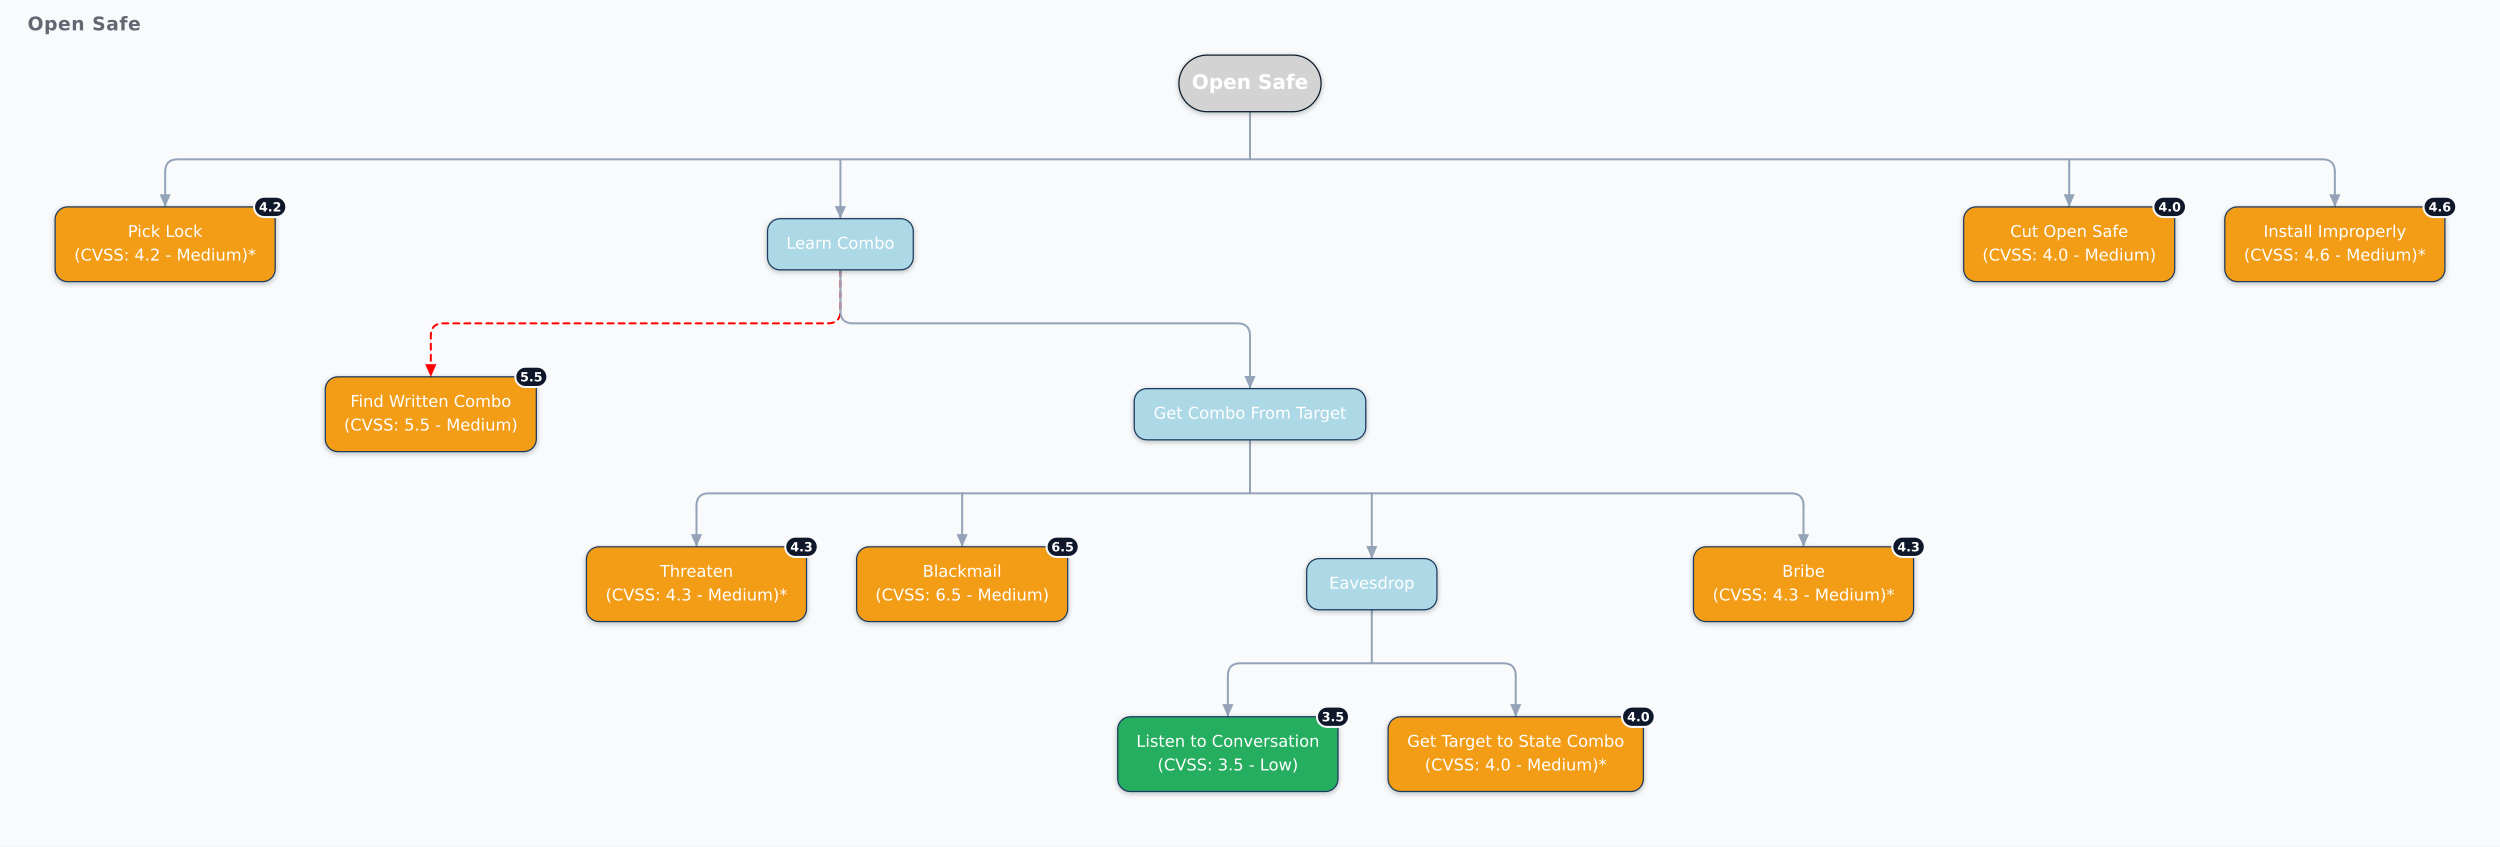
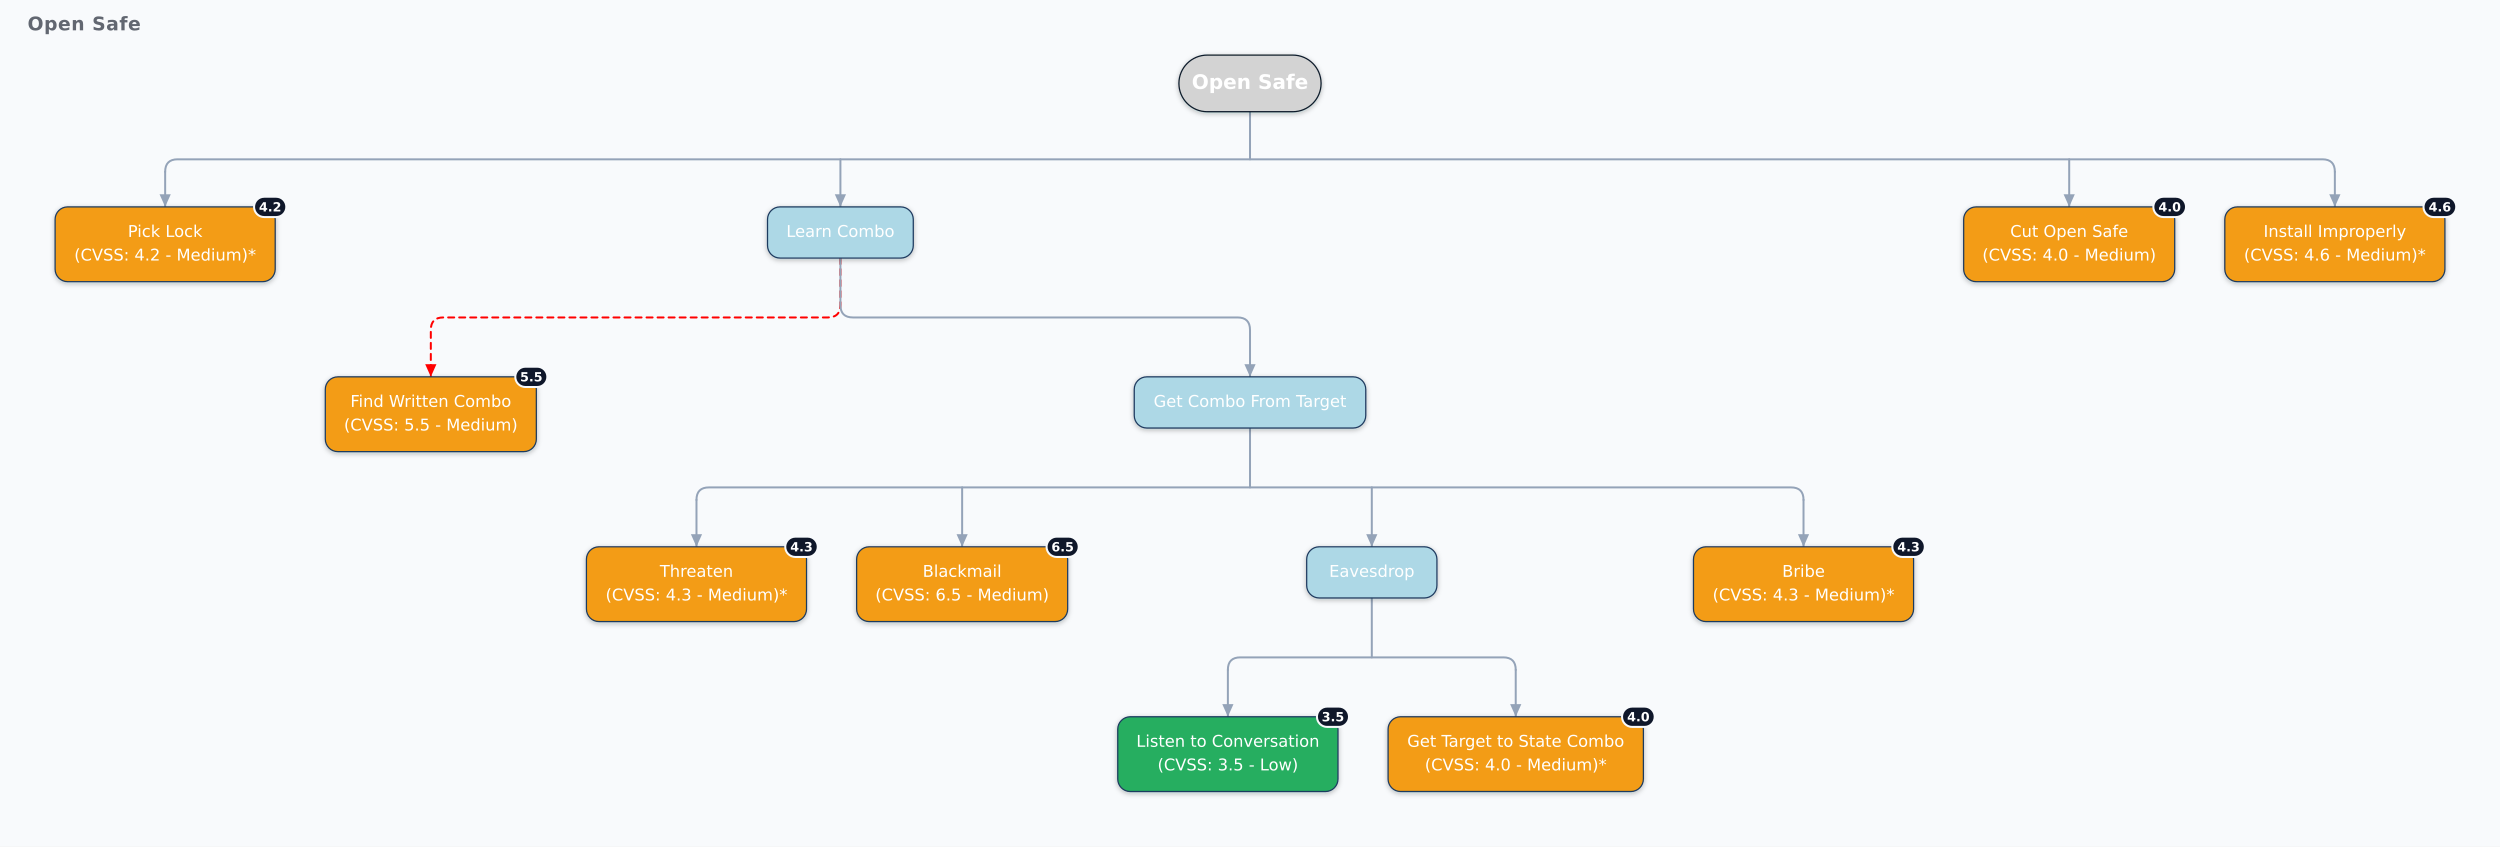
<svg xmlns="http://www.w3.org/2000/svg" width="1996.15" height="676" viewBox="-44 -44 1996.15 676" preserveAspectRatio="xMidYMid meet" class="usv-svg usv-attacktrees" data-usv-engine="svg" data-usv-module="attacktrees" data-usv-theme="sv_default">
  <defs>
    <filter id="usv-shadow-0" x="-20%" y="-20%" width="140%" height="140%">
      <feDropShadow dx="0" dy="1.2" stdDeviation="2.2" flood-color="#0f172a" flood-opacity="0.28" />
    </filter>
    <marker id="usv-arrow-1" viewBox="0 0 10 10" refX="9" refY="5" markerWidth="7" markerHeight="7" orient="auto-start-reverse">
      <path d="M 0 1 L 9 5 L 0 9 z" fill="#94a3b8" />
    </marker>
    <marker id="usv-arrow-2" viewBox="0 0 10 10" refX="9" refY="5" markerWidth="7" markerHeight="7" orient="auto-start-reverse">
      <path d="M 0 1 L 9 5 L 0 9 z" fill="red" />
    </marker>
  </defs>
  <style type="text/css">
.usv-attacktrees text { font-family: DejaVu Sans; }
.usv-attacktrees .usv-node:hover rect, .usv-attacktrees .usv-node:hover polygon { stroke-width: 2.2; }
</style>
  <rect x="-44" y="-44" width="1996.15" height="676" rx="0" fill="#f8fafc" stroke="none" stroke-width="0" />
  <g class="usv-rail" data-from="Open Safe">
    <path d="M 87.87 93.2 Q 87.87 83.2 97.87 83.2 L 1810.29 83.2 Q 1820.29 83.2 1820.29 93.2" fill="none" stroke="#94a3b8" stroke-width="1.6" stroke-linecap="round" />
    <path d="M 954.08 45.2 L 954.08 83.2" fill="none" stroke="#94a3b8" stroke-width="1.6" stroke-linecap="round" />
  </g>
  <g class="usv-edge usv-edge--tree" data-from="Open Safe" data-to="Pick Lock">
    <path d="M 87.87 93.2 L 87.87 121.2" fill="none" stroke="#94a3b8" stroke-width="1.6" stroke-linecap="round" marker-end="url(#usv-arrow-1)" />
  </g>
  <g class="usv-edge usv-edge--tree" data-from="Open Safe" data-to="Learn Combo">
-     <path d="M 627.03 83.2 L 627.03 130.62" fill="none" stroke="#94a3b8" stroke-width="1.6" stroke-linecap="round" marker-end="url(#usv-arrow-1)" />
+     <path d="M 627.03 83.2 L 627.03 121.2" fill="none" stroke="#94a3b8" stroke-width="1.6" stroke-linecap="round" marker-end="url(#usv-arrow-1)" />
  </g>
  <g class="usv-edge usv-edge--tree" data-from="Open Safe" data-to="Cut Open Safe">
    <path d="M 1608.17 83.2 L 1608.17 121.2" fill="none" stroke="#94a3b8" stroke-width="1.6" stroke-linecap="round" marker-end="url(#usv-arrow-1)" />
  </g>
  <g class="usv-edge usv-edge--tree" data-from="Open Safe" data-to="Install Improperly">
    <path d="M 1820.29 93.2 L 1820.29 121.2" fill="none" stroke="#94a3b8" stroke-width="1.6" stroke-linecap="round" marker-end="url(#usv-arrow-1)" />
  </g>
  <g class="usv-edge usv-edge--tree" data-from="Learn Combo" data-to="Find Written Combo">
-     <path d="M 627.03 171.48 L 627.03 204.19 Q 627.03 214.19 617.03 214.19 L 309.99 214.19 Q 299.99 214.19 299.99 224.19 L 299.99 256.9" fill="none" stroke="red" stroke-width="1.6" stroke-linecap="round" stroke-dasharray="4.8 4" marker-end="url(#usv-arrow-2)" />
+     <path d="M 627.03 162.05 L 627.03 199.47 Q 627.03 209.47 617.03 209.47 L 309.99 209.47 Q 299.99 209.47 299.99 219.47 L 299.99 256.9" fill="none" stroke="red" stroke-width="1.6" stroke-linecap="round" stroke-dasharray="4.8 4" marker-end="url(#usv-arrow-2)" />
  </g>
  <g class="usv-edge usv-edge--tree" data-from="Learn Combo" data-to="Get Combo From Target">
-     <path d="M 627.03 171.48 L 627.03 204.19 Q 627.03 214.19 637.03 214.19 L 944.08 214.19 Q 954.08 214.19 954.08 224.19 L 954.08 266.32" fill="none" stroke="#94a3b8" stroke-width="1.6" stroke-linecap="round" marker-end="url(#usv-arrow-1)" />
+     <path d="M 627.03 162.05 L 627.03 199.47 Q 627.03 209.47 637.03 209.47 L 944.08 209.47 Q 954.08 209.47 954.08 219.47 L 954.08 256.9" fill="none" stroke="#94a3b8" stroke-width="1.6" stroke-linecap="round" marker-end="url(#usv-arrow-1)" />
  </g>
  <g class="usv-rail" data-from="Get Combo From Target">
-     <path d="M 512.11 359.89 Q 512.11 349.89 522.11 349.89 L 1386.04 349.89 Q 1396.04 349.89 1396.04 359.89" fill="none" stroke="#94a3b8" stroke-width="1.6" stroke-linecap="round" />
-     <path d="M 954.08 307.18 L 954.08 349.89" fill="none" stroke="#94a3b8" stroke-width="1.6" stroke-linecap="round" />
+     <path d="M 512.11 355.17 Q 512.11 345.17 522.11 345.17 L 1386.04 345.17 Q 1396.04 345.17 1396.04 355.17" fill="none" stroke="#94a3b8" stroke-width="1.6" stroke-linecap="round" />
+     <path d="M 954.08 297.75 L 954.08 345.17" fill="none" stroke="#94a3b8" stroke-width="1.6" stroke-linecap="round" />
  </g>
  <g class="usv-edge usv-edge--tree" data-from="Get Combo From Target" data-to="Threaten">
-     <path d="M 512.11 359.89 L 512.11 392.6" fill="none" stroke="#94a3b8" stroke-width="1.6" stroke-linecap="round" marker-end="url(#usv-arrow-1)" />
+     <path d="M 512.11 355.17 L 512.11 392.6" fill="none" stroke="#94a3b8" stroke-width="1.6" stroke-linecap="round" marker-end="url(#usv-arrow-1)" />
  </g>
  <g class="usv-edge usv-edge--tree" data-from="Get Combo From Target" data-to="Blackmail">
-     <path d="M 724.23 349.89 L 724.23 392.6" fill="none" stroke="#94a3b8" stroke-width="1.6" stroke-linecap="round" marker-end="url(#usv-arrow-1)" />
+     <path d="M 724.23 345.17 L 724.23 392.6" fill="none" stroke="#94a3b8" stroke-width="1.6" stroke-linecap="round" marker-end="url(#usv-arrow-1)" />
  </g>
  <g class="usv-edge usv-edge--tree" data-from="Get Combo From Target" data-to="Eavesdrop">
-     <path d="M 1051.33 349.89 L 1051.33 402.02" fill="none" stroke="#94a3b8" stroke-width="1.6" stroke-linecap="round" marker-end="url(#usv-arrow-1)" />
+     <path d="M 1051.33 345.17 L 1051.33 392.6" fill="none" stroke="#94a3b8" stroke-width="1.6" stroke-linecap="round" marker-end="url(#usv-arrow-1)" />
  </g>
  <g class="usv-edge usv-edge--tree" data-from="Get Combo From Target" data-to="Bribe">
-     <path d="M 1396.04 359.89 L 1396.04 392.6" fill="none" stroke="#94a3b8" stroke-width="1.6" stroke-linecap="round" marker-end="url(#usv-arrow-1)" />
+     <path d="M 1396.04 355.17 L 1396.04 392.6" fill="none" stroke="#94a3b8" stroke-width="1.6" stroke-linecap="round" marker-end="url(#usv-arrow-1)" />
  </g>
  <g class="usv-rail" data-from="Eavesdrop">
-     <path d="M 936.41 495.59 Q 936.41 485.59 946.41 485.59 L 1156.25 485.59 Q 1166.25 485.59 1166.25 495.59" fill="none" stroke="#94a3b8" stroke-width="1.6" stroke-linecap="round" />
-     <path d="M 1051.33 442.88 L 1051.33 485.59" fill="none" stroke="#94a3b8" stroke-width="1.6" stroke-linecap="round" />
+     <path d="M 936.41 490.88 Q 936.41 480.88 946.41 480.88 L 1156.25 480.88 Q 1166.25 480.88 1166.25 490.88" fill="none" stroke="#94a3b8" stroke-width="1.6" stroke-linecap="round" />
+     <path d="M 1051.33 433.45 L 1051.33 480.88" fill="none" stroke="#94a3b8" stroke-width="1.6" stroke-linecap="round" />
  </g>
  <g class="usv-edge usv-edge--tree" data-from="Eavesdrop" data-to="Listen to Conversation">
-     <path d="M 936.41 495.59 L 936.41 528.3" fill="none" stroke="#94a3b8" stroke-width="1.6" stroke-linecap="round" marker-end="url(#usv-arrow-1)" />
+     <path d="M 936.41 490.88 L 936.41 528.3" fill="none" stroke="#94a3b8" stroke-width="1.6" stroke-linecap="round" marker-end="url(#usv-arrow-1)" />
  </g>
  <g class="usv-edge usv-edge--tree" data-from="Eavesdrop" data-to="Get Target to State Combo">
-     <path d="M 1166.25 495.59 L 1166.25 528.3" fill="none" stroke="#94a3b8" stroke-width="1.6" stroke-linecap="round" marker-end="url(#usv-arrow-1)" />
+     <path d="M 1166.25 490.88 L 1166.25 528.3" fill="none" stroke="#94a3b8" stroke-width="1.6" stroke-linecap="round" marker-end="url(#usv-arrow-1)" />
  </g>
  <g class="usv-node usv-node--root" data-label="Open Safe" data-node-id="Open_Safe">
    <rect x="897.32" y="0" width="113.51" height="45.2" rx="22.6" fill="lightgrey" stroke="#0d1b2a" stroke-width="1" filter="url(#usv-shadow-0)" />
    <text x="954.08" y="27" text-anchor="middle" font-size="16" fill="#ffffff" font-weight="bold">Open Safe</text>
  </g>
  <g class="usv-node usv-node--node usv-sev--medium" data-cvss="4.2" data-label="Pick Lock" data-node-id="Pick_Lock">
    <rect x="0" y="121.2" width="175.74" height="59.7" rx="10" fill="#f39c12" stroke="#1e3a5f" stroke-width="1" filter="url(#usv-shadow-0)" />
    <text x="87.87" y="145.2" text-anchor="middle" font-size="13" fill="#ffffff">Pick Lock</text>
    <text x="87.87" y="164.05" text-anchor="middle" font-size="13" fill="#ffffff">(CVSS: 4.2 - Medium)*</text>
  </g>
  <g class="usv-node usv-node--node" data-label="Learn Combo" data-node-id="Learn_Combo">
-     <rect x="568.84" y="130.62" width="116.38" height="40.85" rx="10" fill="lightblue" stroke="#1e3a5f" stroke-width="1" filter="url(#usv-shadow-0)" />
-     <text x="627.03" y="154.62" text-anchor="middle" font-size="13" fill="#ffffff">Learn Combo</text>
+     <rect x="568.84" y="121.2" width="116.38" height="40.85" rx="10" fill="lightblue" stroke="#1e3a5f" stroke-width="1" filter="url(#usv-shadow-0)" />
+     <text x="627.03" y="145.2" text-anchor="middle" font-size="13" fill="#ffffff">Learn Combo</text>
  </g>
  <g class="usv-node usv-node--node usv-sev--medium" data-cvss="4.0" data-label="Cut Open Safe" data-node-id="Cut_Open_Safe">
    <rect x="1523.91" y="121.2" width="168.51" height="59.7" rx="10" fill="#f39c12" stroke="#1e3a5f" stroke-width="1" filter="url(#usv-shadow-0)" />
    <text x="1608.17" y="145.2" text-anchor="middle" font-size="13" fill="#ffffff">Cut Open Safe</text>
    <text x="1608.17" y="164.05" text-anchor="middle" font-size="13" fill="#ffffff">(CVSS: 4.0 - Medium)</text>
  </g>
  <g class="usv-node usv-node--node usv-sev--medium" data-cvss="4.6" data-label="Install Improperly" data-node-id="Install_Improperly">
    <rect x="1732.42" y="121.2" width="175.74" height="59.7" rx="10" fill="#f39c12" stroke="#1e3a5f" stroke-width="1" filter="url(#usv-shadow-0)" />
    <text x="1820.29" y="145.2" text-anchor="middle" font-size="13" fill="#ffffff">Install Improperly</text>
    <text x="1820.29" y="164.05" text-anchor="middle" font-size="13" fill="#ffffff">(CVSS: 4.6 - Medium)*</text>
  </g>
  <g class="usv-node usv-node--node usv-sev--medium" data-cvss="5.5" data-label="Find Written Combo" data-node-id="Find_Written_Combo">
    <rect x="215.74" y="256.9" width="168.51" height="59.7" rx="10" fill="#f39c12" stroke="#1e3a5f" stroke-width="1" filter="url(#usv-shadow-0)" />
    <text x="299.99" y="280.9" text-anchor="middle" font-size="13" fill="#ffffff">Find Written Combo</text>
    <text x="299.99" y="299.75" text-anchor="middle" font-size="13" fill="#ffffff">(CVSS: 5.5 - Medium)</text>
  </g>
  <g class="usv-node usv-node--node" data-label="Get Combo From Target" data-node-id="Get_Combo_From_Target">
-     <rect x="861.65" y="266.32" width="184.86" height="40.85" rx="10" fill="lightblue" stroke="#1e3a5f" stroke-width="1" filter="url(#usv-shadow-0)" />
-     <text x="954.08" y="290.32" text-anchor="middle" font-size="13" fill="#ffffff">Get Combo From Target</text>
+     <rect x="861.65" y="256.9" width="184.86" height="40.85" rx="10" fill="lightblue" stroke="#1e3a5f" stroke-width="1" filter="url(#usv-shadow-0)" />
+     <text x="954.08" y="280.9" text-anchor="middle" font-size="13" fill="#ffffff">Get Combo From Target</text>
  </g>
  <g class="usv-node usv-node--node usv-sev--medium" data-cvss="4.3" data-label="Threaten" data-node-id="Threaten">
    <rect x="424.24" y="392.6" width="175.74" height="59.7" rx="10" fill="#f39c12" stroke="#1e3a5f" stroke-width="1" filter="url(#usv-shadow-0)" />
    <text x="512.11" y="416.6" text-anchor="middle" font-size="13" fill="#ffffff">Threaten</text>
    <text x="512.11" y="435.45" text-anchor="middle" font-size="13" fill="#ffffff">(CVSS: 4.3 - Medium)*</text>
  </g>
  <g class="usv-node usv-node--node usv-sev--medium" data-cvss="6.5" data-label="Blackmail" data-node-id="Blackmail">
    <rect x="639.98" y="392.6" width="168.51" height="59.7" rx="10" fill="#f39c12" stroke="#1e3a5f" stroke-width="1" filter="url(#usv-shadow-0)" />
    <text x="724.23" y="416.6" text-anchor="middle" font-size="13" fill="#ffffff">Blackmail</text>
    <text x="724.23" y="435.45" text-anchor="middle" font-size="13" fill="#ffffff">(CVSS: 6.5 - Medium)</text>
  </g>
  <g class="usv-node usv-node--node" data-label="Eavesdrop" data-node-id="Eavesdrop">
-     <rect x="999.33" y="402.02" width="104" height="40.85" rx="10" fill="lightblue" stroke="#1e3a5f" stroke-width="1" filter="url(#usv-shadow-0)" />
-     <text x="1051.33" y="426.02" text-anchor="middle" font-size="13" fill="#ffffff">Eavesdrop</text>
+     <rect x="999.33" y="392.6" width="104" height="40.85" rx="10" fill="lightblue" stroke="#1e3a5f" stroke-width="1" filter="url(#usv-shadow-0)" />
+     <text x="1051.33" y="416.6" text-anchor="middle" font-size="13" fill="#ffffff">Eavesdrop</text>
  </g>
  <g class="usv-node usv-node--node usv-sev--medium" data-cvss="4.3" data-label="Bribe" data-node-id="Bribe">
    <rect x="1308.18" y="392.6" width="175.74" height="59.7" rx="10" fill="#f39c12" stroke="#1e3a5f" stroke-width="1" filter="url(#usv-shadow-0)" />
    <text x="1396.04" y="416.6" text-anchor="middle" font-size="13" fill="#ffffff">Bribe</text>
    <text x="1396.04" y="435.45" text-anchor="middle" font-size="13" fill="#ffffff">(CVSS: 4.3 - Medium)*</text>
  </g>
  <g class="usv-node usv-node--node usv-sev--low" data-cvss="3.5" data-label="Listen to Conversation" data-node-id="Listen_to_Conversation">
    <rect x="848.48" y="528.3" width="175.85" height="59.7" rx="10" fill="#27ae60" stroke="#1e3a5f" stroke-width="1" filter="url(#usv-shadow-0)" />
    <text x="936.41" y="552.3" text-anchor="middle" font-size="13" fill="#ffffff">Listen to Conversation</text>
    <text x="936.41" y="571.15" text-anchor="middle" font-size="13" fill="#ffffff">(CVSS: 3.5 - Low)</text>
  </g>
  <g class="usv-node usv-node--node usv-sev--medium" data-cvss="4.0" data-label="Get Target to State Combo" data-node-id="Get_Target_to_State_Combo">
    <rect x="1064.33" y="528.3" width="203.85" height="59.7" rx="10" fill="#f39c12" stroke="#1e3a5f" stroke-width="1" filter="url(#usv-shadow-0)" />
    <text x="1166.25" y="552.3" text-anchor="middle" font-size="13" fill="#ffffff">Get Target to State Combo</text>
    <text x="1166.25" y="571.15" text-anchor="middle" font-size="13" fill="#ffffff">(CVSS: 4.0 - Medium)*</text>
  </g>
  <g class="usv-badge usv-badge--cvss" data-value="4.2">
    <rect x="158.85" y="113.09" width="25.77" height="16.22" rx="8.11" fill="#0f172a" stroke="#f8fafc" stroke-width="1.62" />
    <text x="171.74" y="124.85" text-anchor="middle" font-size="10.14" font-weight="bold" fill="#ffffff">4.2</text>
  </g>
  <g class="usv-badge usv-badge--cvss" data-value="4.0">
    <rect x="1675.36" y="113.09" width="26.11" height="16.22" rx="8.11" fill="#0f172a" stroke="#f8fafc" stroke-width="1.62" />
    <text x="1688.42" y="124.85" text-anchor="middle" font-size="10.14" font-weight="bold" fill="#ffffff">4.0</text>
  </g>
  <g class="usv-badge usv-badge--cvss" data-value="4.6">
    <rect x="1891.08" y="113.09" width="26.15" height="16.22" rx="8.11" fill="#0f172a" stroke="#f8fafc" stroke-width="1.62" />
    <text x="1904.15" y="124.85" text-anchor="middle" font-size="10.14" font-weight="bold" fill="#ffffff">4.6</text>
  </g>
  <g class="usv-badge usv-badge--cvss" data-value="5.5">
    <rect x="367.44" y="248.79" width="25.61" height="16.22" rx="8.11" fill="#0f172a" stroke="#f8fafc" stroke-width="1.62" />
    <text x="380.24" y="260.55" text-anchor="middle" font-size="10.14" font-weight="bold" fill="#ffffff">5.5</text>
  </g>
  <g class="usv-badge usv-badge--cvss" data-value="4.3">
    <rect x="582.99" y="384.49" width="25.97" height="16.22" rx="8.11" fill="#0f172a" stroke="#f8fafc" stroke-width="1.62" />
    <text x="595.98" y="396.25" text-anchor="middle" font-size="10.14" font-weight="bold" fill="#ffffff">4.3</text>
  </g>
  <g class="usv-badge usv-badge--cvss" data-value="6.5">
    <rect x="791.64" y="384.49" width="25.69" height="16.22" rx="8.11" fill="#0f172a" stroke="#f8fafc" stroke-width="1.62" />
    <text x="804.48" y="396.25" text-anchor="middle" font-size="10.14" font-weight="bold" fill="#ffffff">6.5</text>
  </g>
  <g class="usv-badge usv-badge--cvss" data-value="4.3">
    <rect x="1466.93" y="384.49" width="25.97" height="16.22" rx="8.11" fill="#0f172a" stroke="#f8fafc" stroke-width="1.62" />
    <text x="1479.91" y="396.25" text-anchor="middle" font-size="10.14" font-weight="bold" fill="#ffffff">4.3</text>
  </g>
  <g class="usv-badge usv-badge--cvss" data-value="3.5">
    <rect x="1007.52" y="520.19" width="25.62" height="16.22" rx="8.11" fill="#0f172a" stroke="#f8fafc" stroke-width="1.62" />
    <text x="1020.33" y="531.95" text-anchor="middle" font-size="10.14" font-weight="bold" fill="#ffffff">3.5</text>
  </g>
  <g class="usv-badge usv-badge--cvss" data-value="4.0">
    <rect x="1251.12" y="520.19" width="26.11" height="16.22" rx="8.11" fill="#0f172a" stroke="#f8fafc" stroke-width="1.62" />
    <text x="1264.18" y="531.95" text-anchor="middle" font-size="10.14" font-weight="bold" fill="#ffffff">4.0</text>
  </g>
  <text x="-22" y="-19.8" text-anchor="start" font-size="15" font-weight="600" fill="#111827" opacity="0.65" letter-spacing="0.4">Open Safe</text>
</svg>
